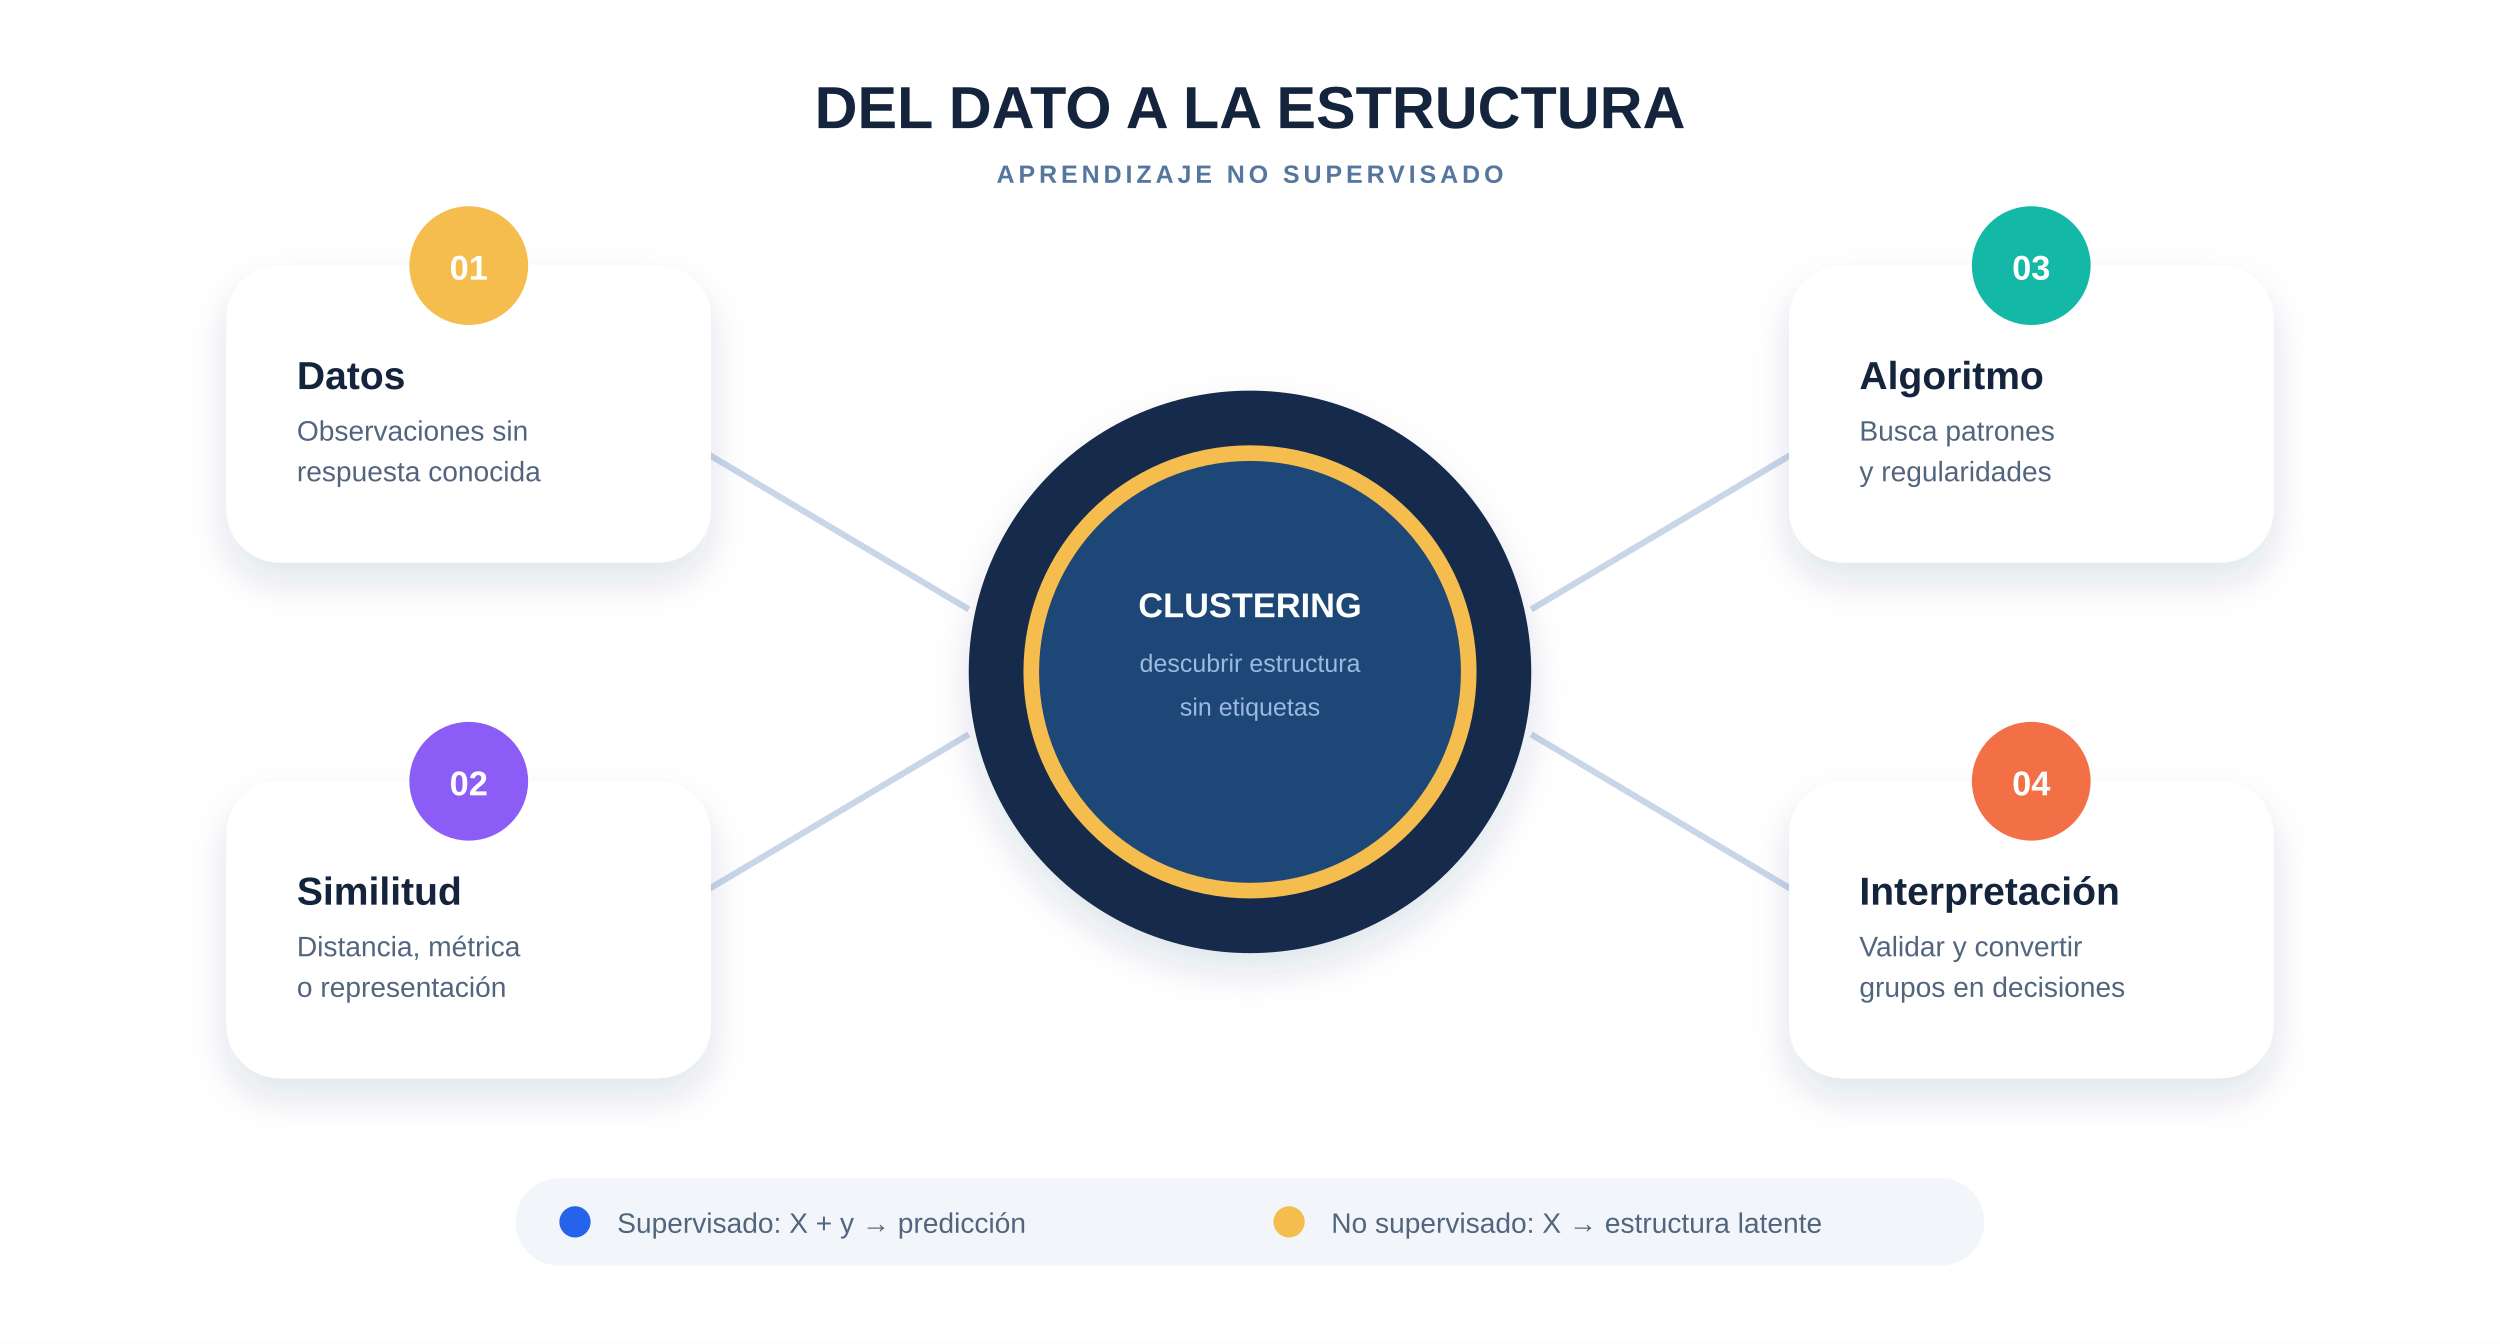
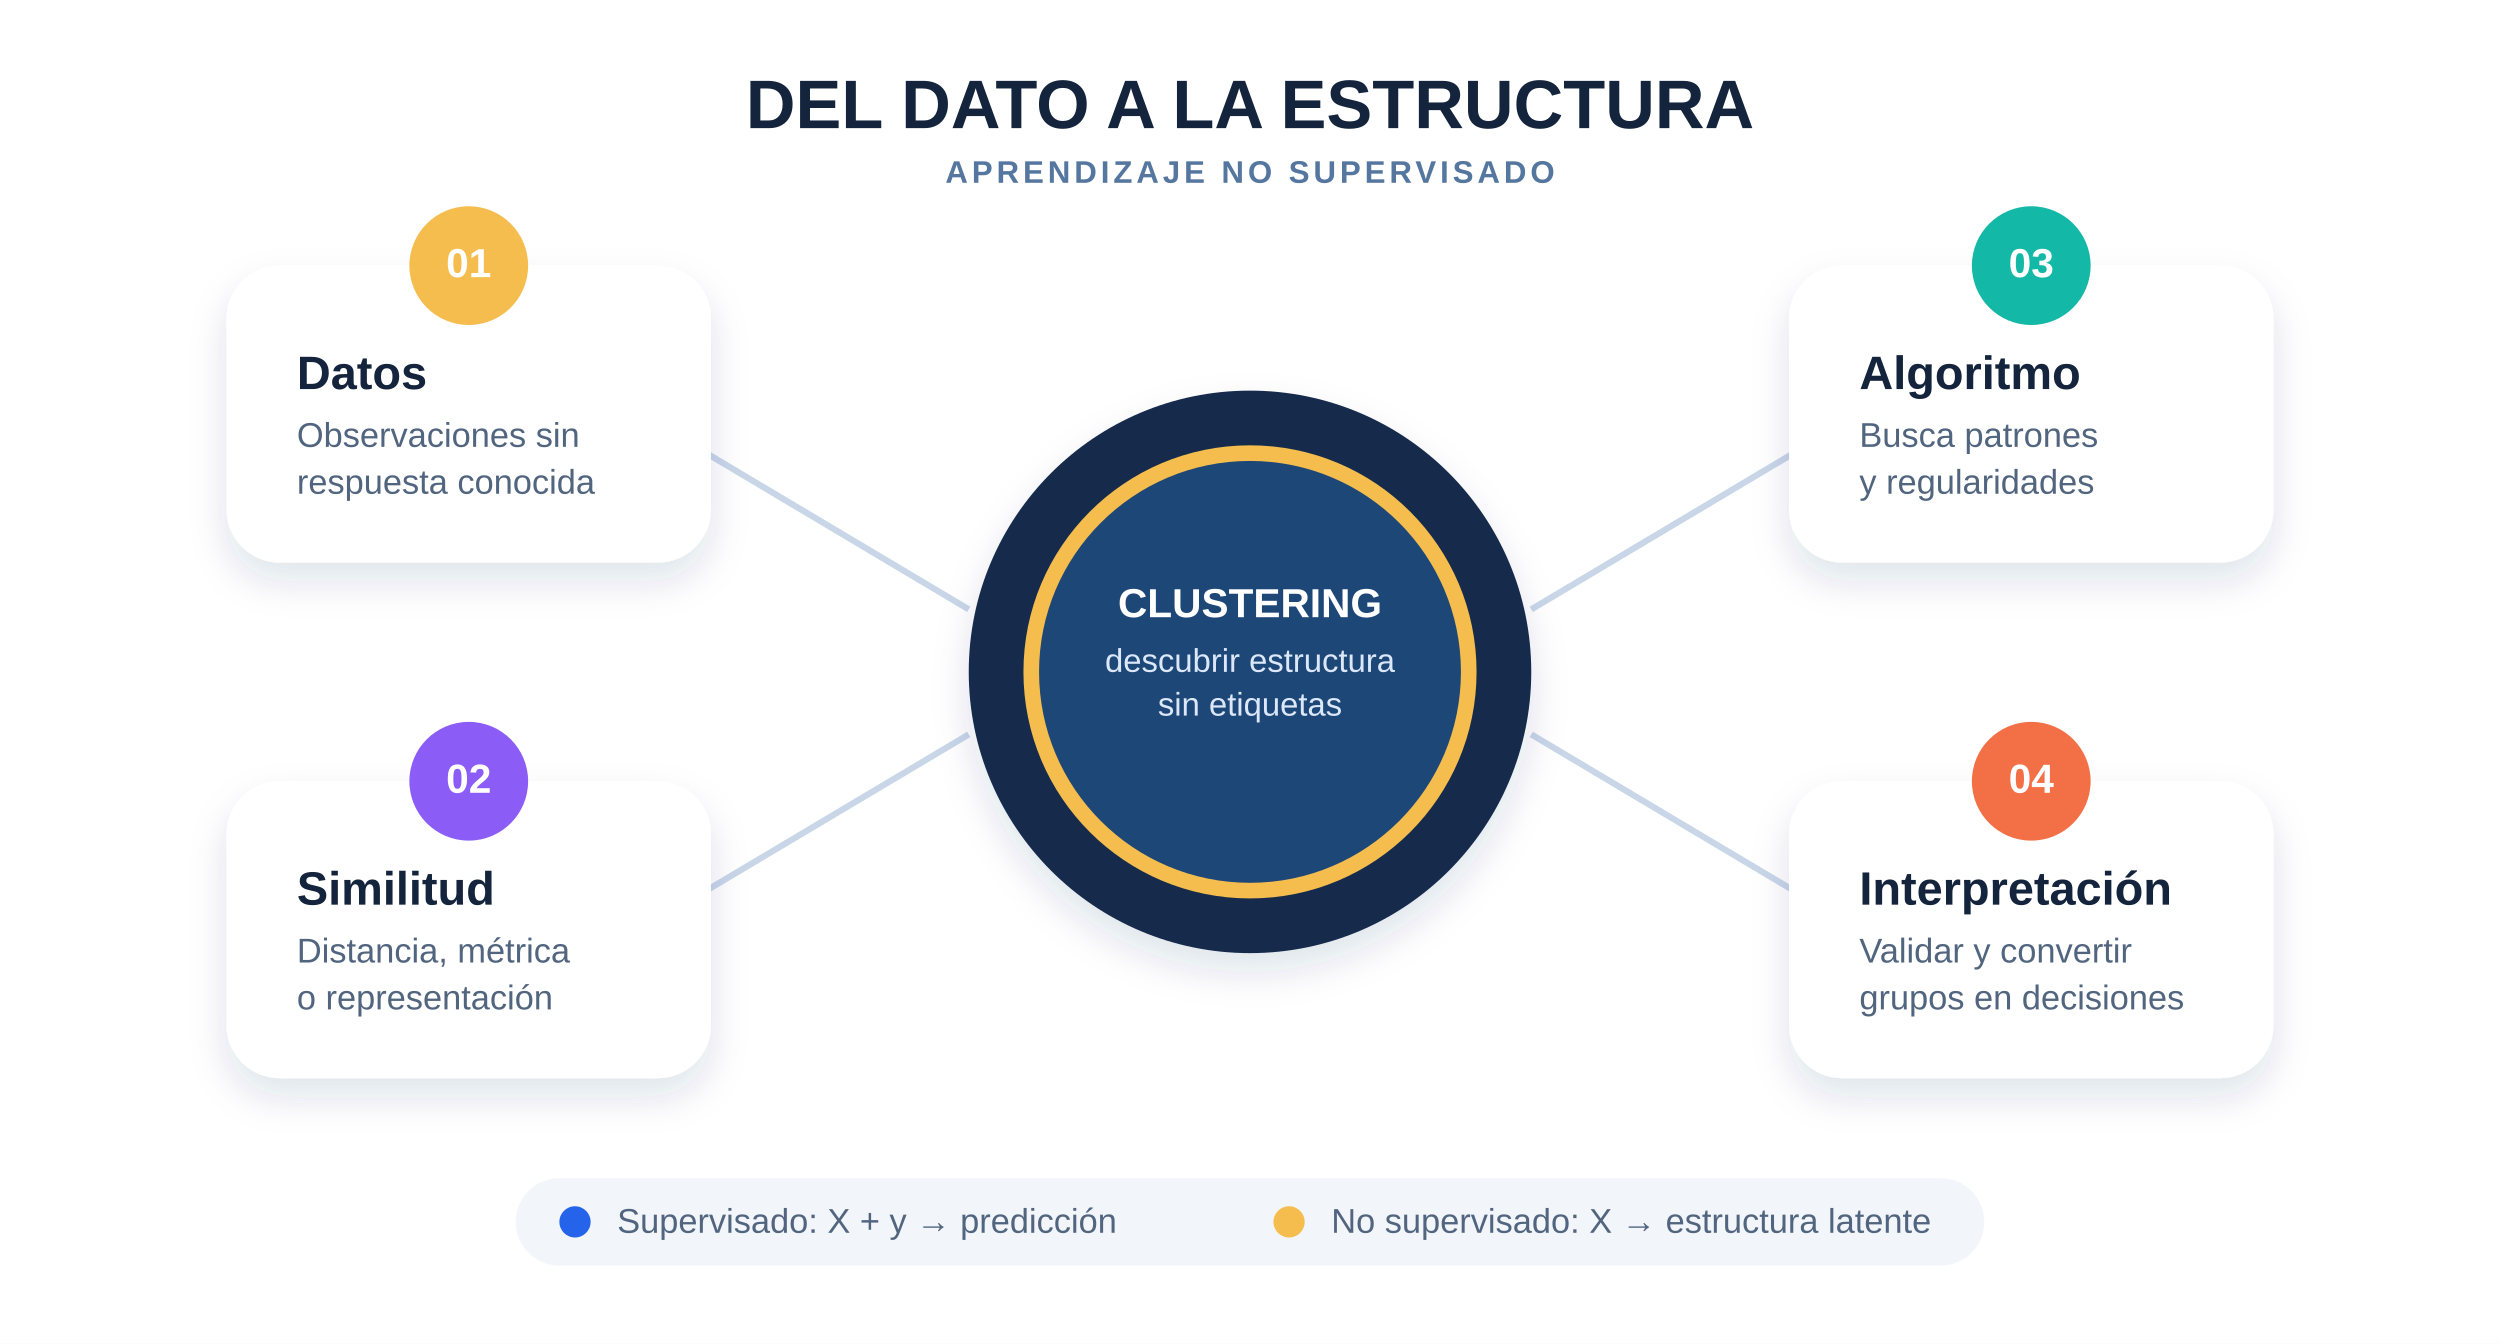
<svg xmlns="http://www.w3.org/2000/svg" viewBox="0 0 1600 860" role="img" aria-labelledby="title desc">
  <defs>
    <filter id="shadow">
      <feDropShadow dx="0" dy="12" stdDeviation="12" flood-color="#18355f" flood-opacity=".13" />
    </filter>
-     <style>text{font-family:Arial,Helvetica,sans-serif}.h{font-size:38px;font-weight:800;fill:#14243c}.k{font-size:16px;font-weight:700;letter-spacing:2.5px}.t{font-size:25px;font-weight:800;fill:#14243c}.p{font-size:18px;fill:#52657f}.w{font-size:22px;font-weight:800;fill:#fff}.s{font-size:16px;fill:#9db9df}</style>
+     <style>text{font-family:Arial,Helvetica,sans-serif}.h{font-size:44px;font-weight:800;fill:#14243c}.k{font-size:20px;font-weight:700;letter-spacing:2.5px}.t{font-size:30px;font-weight:800;fill:#14243c}.p{font-size:22px;fill:#52657f}.w{font-size:26px;font-weight:800;fill:#fff}.s{font-size:21px;fill:#dce8fa}</style>
  </defs>
  <rect width="1600" height="860" fill="#ffffff" />
  <text x="800" y="82" text-anchor="middle" class="h">DEL DATO A LA ESTRUCTURA</text>
  <text x="800" y="117" text-anchor="middle" class="k" fill="#54769f">APRENDIZAJE NO SUPERVISADO</text>
  <g stroke="#c8d6e8" stroke-width="4" fill="none">
    <path d="M620 390L410 265M620 470L410 595M980 390L1190 265M980 470L1190 595" />
  </g>
  <g filter="url(#shadow)">
    <circle cx="800" cy="430" r="180" fill="#142b4b" />
    <circle cx="800" cy="430" r="140" fill="#1e4777" stroke="#f5bd4d" stroke-width="10" />
    <rect x="145" y="170" width="310" height="190" rx="34" fill="#fff" />
    <rect x="145" y="500" width="310" height="190" rx="34" fill="#fff" />
    <rect x="1145" y="170" width="310" height="190" rx="34" fill="#fff" />
    <rect x="1145" y="500" width="310" height="190" rx="34" fill="#fff" />
  </g>
  <g>
    <circle cx="300" cy="170" r="38" fill="#f5bd4d" />
-     <text x="300" y="179" text-anchor="middle" class="w">01</text>
+     <text x="300" y="170" text-anchor="middle" dominant-baseline="middle" class="w">01</text>
    <text x="190" y="249" class="t">Datos</text>
-     <text x="190" y="282" class="p">Observaciones sin</text>
-     <text x="190" y="308" class="p">respuesta conocida</text>
+     <text x="190" y="286" class="p">Observaciones sin</text>
+     <text x="190" y="316" class="p">respuesta conocida</text>
  </g>
  <g>
    <circle cx="300" cy="500" r="38" fill="#8b5cf6" />
-     <text x="300" y="509" text-anchor="middle" class="w">02</text>
+     <text x="300" y="500" text-anchor="middle" dominant-baseline="middle" class="w">02</text>
    <text x="190" y="579" class="t">Similitud</text>
-     <text x="190" y="612" class="p">Distancia, métrica</text>
-     <text x="190" y="638" class="p">o representación</text>
+     <text x="190" y="616" class="p">Distancia, métrica</text>
+     <text x="190" y="646" class="p">o representación</text>
  </g>
  <g>
    <circle cx="1300" cy="170" r="38" fill="#13b8a6" />
-     <text x="1300" y="179" text-anchor="middle" class="w">03</text>
+     <text x="1300" y="170" text-anchor="middle" dominant-baseline="middle" class="w">03</text>
    <text x="1190" y="249" class="t">Algoritmo</text>
-     <text x="1190" y="282" class="p">Busca patrones</text>
-     <text x="1190" y="308" class="p">y regularidades</text>
+     <text x="1190" y="286" class="p">Busca patrones</text>
+     <text x="1190" y="316" class="p">y regularidades</text>
  </g>
  <g>
    <circle cx="1300" cy="500" r="38" fill="#f36f45" />
-     <text x="1300" y="509" text-anchor="middle" class="w">04</text>
+     <text x="1300" y="500" text-anchor="middle" dominant-baseline="middle" class="w">04</text>
    <text x="1190" y="579" class="t">Interpretación</text>
-     <text x="1190" y="612" class="p">Validar y convertir</text>
-     <text x="1190" y="638" class="p">grupos en decisiones</text>
+     <text x="1190" y="616" class="p">Validar y convertir</text>
+     <text x="1190" y="646" class="p">grupos en decisiones</text>
  </g>
  <text x="800" y="395" text-anchor="middle" class="w">CLUSTERING</text>
  <text x="800" y="430" text-anchor="middle" class="s">descubrir estructura</text>
  <text x="800" y="458" text-anchor="middle" class="s">sin etiquetas</text>
  <g transform="translate(330 754)">
    <rect width="940" height="56" rx="28" fill="#f2f6fb" />
    <circle cx="38" cy="28" r="10" fill="#2563eb" />
    <text x="65" y="35" class="p">Supervisado: X + y → predicción</text>
    <circle cx="495" cy="28" r="10" fill="#f5bd4d" />
    <text x="522" y="35" class="p">No supervisado: X → estructura latente</text>
  </g>
</svg>
